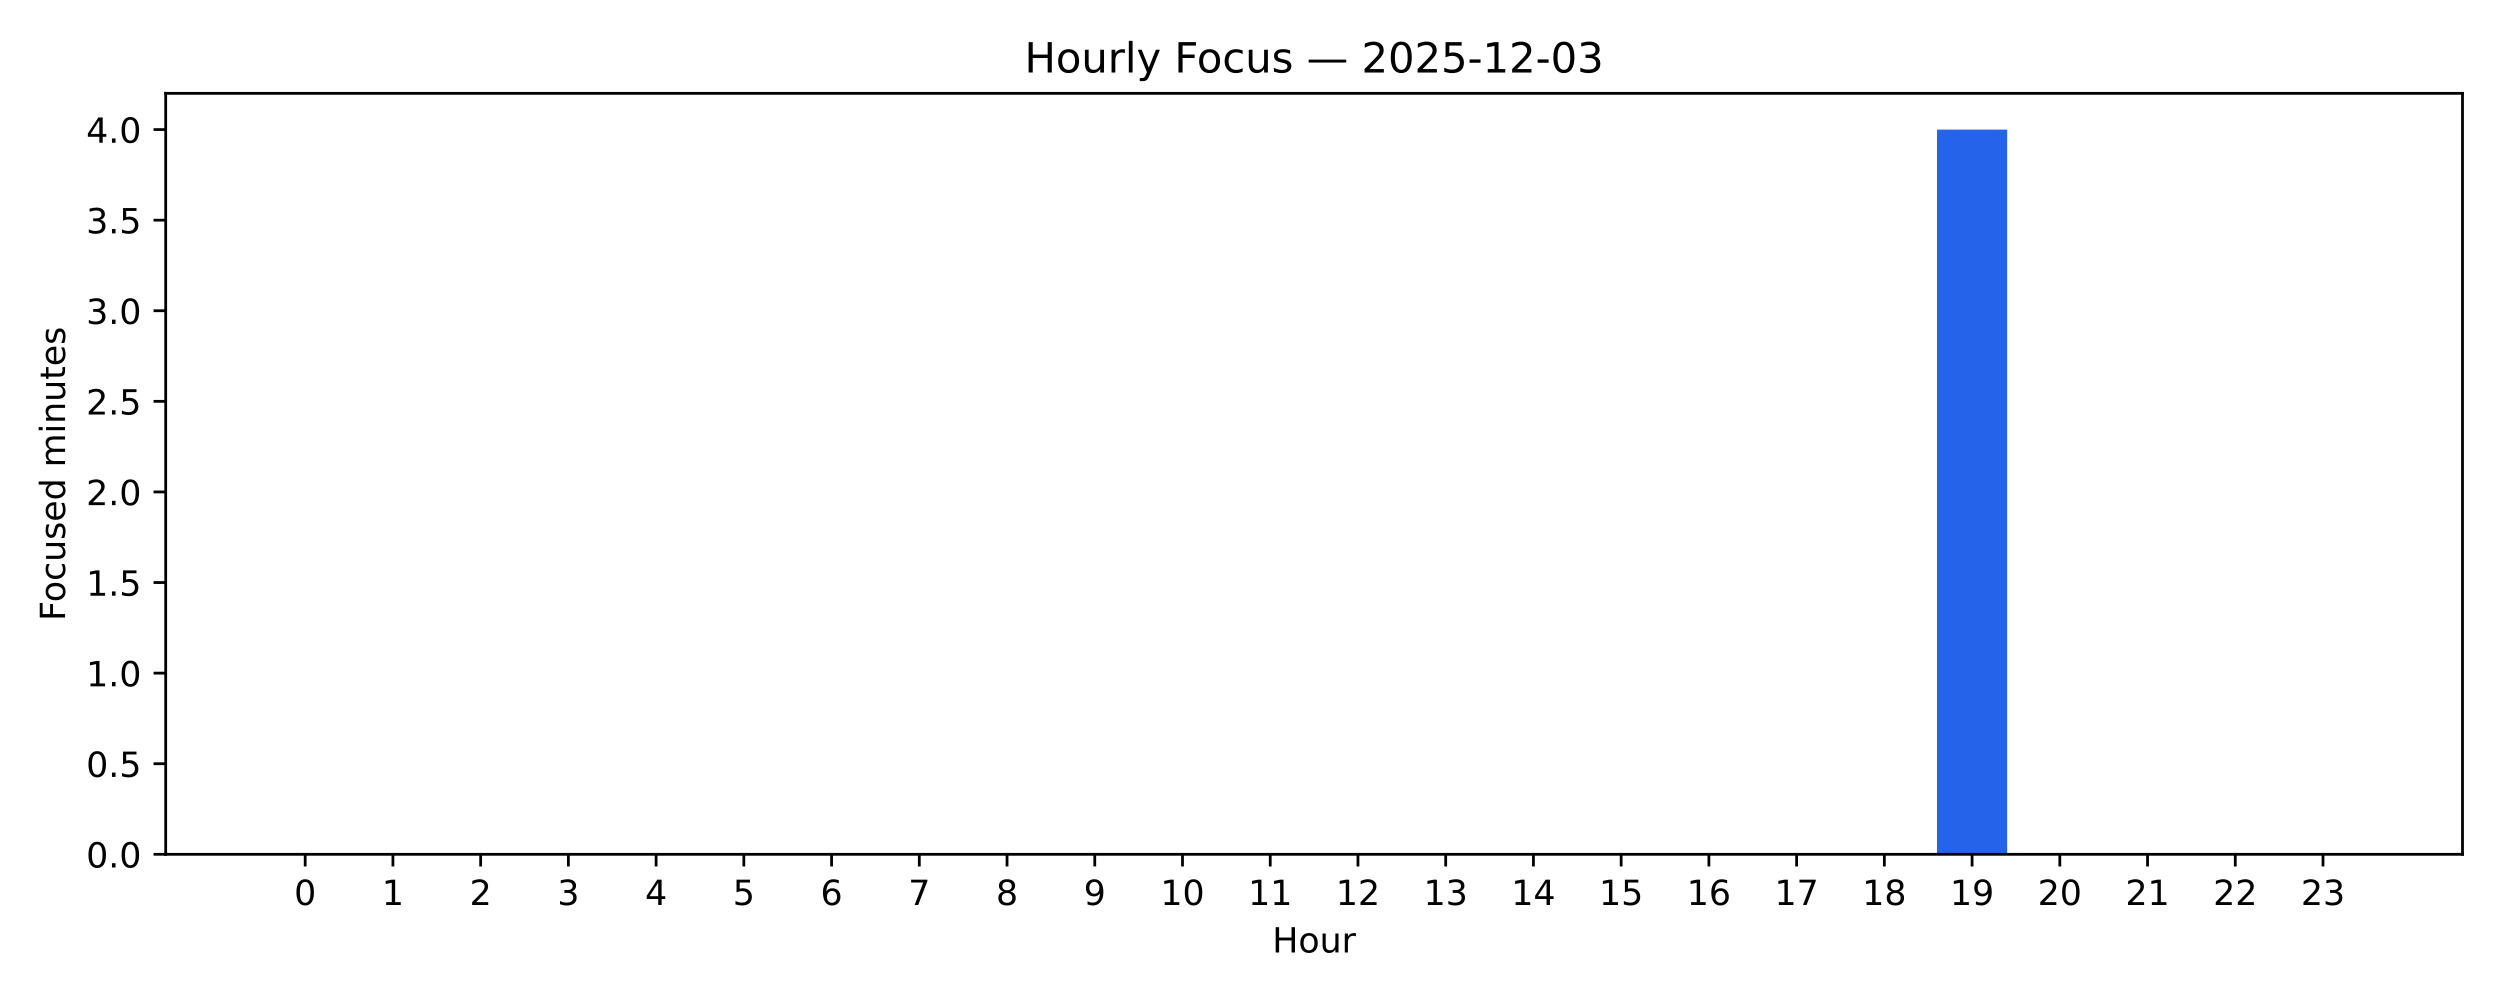
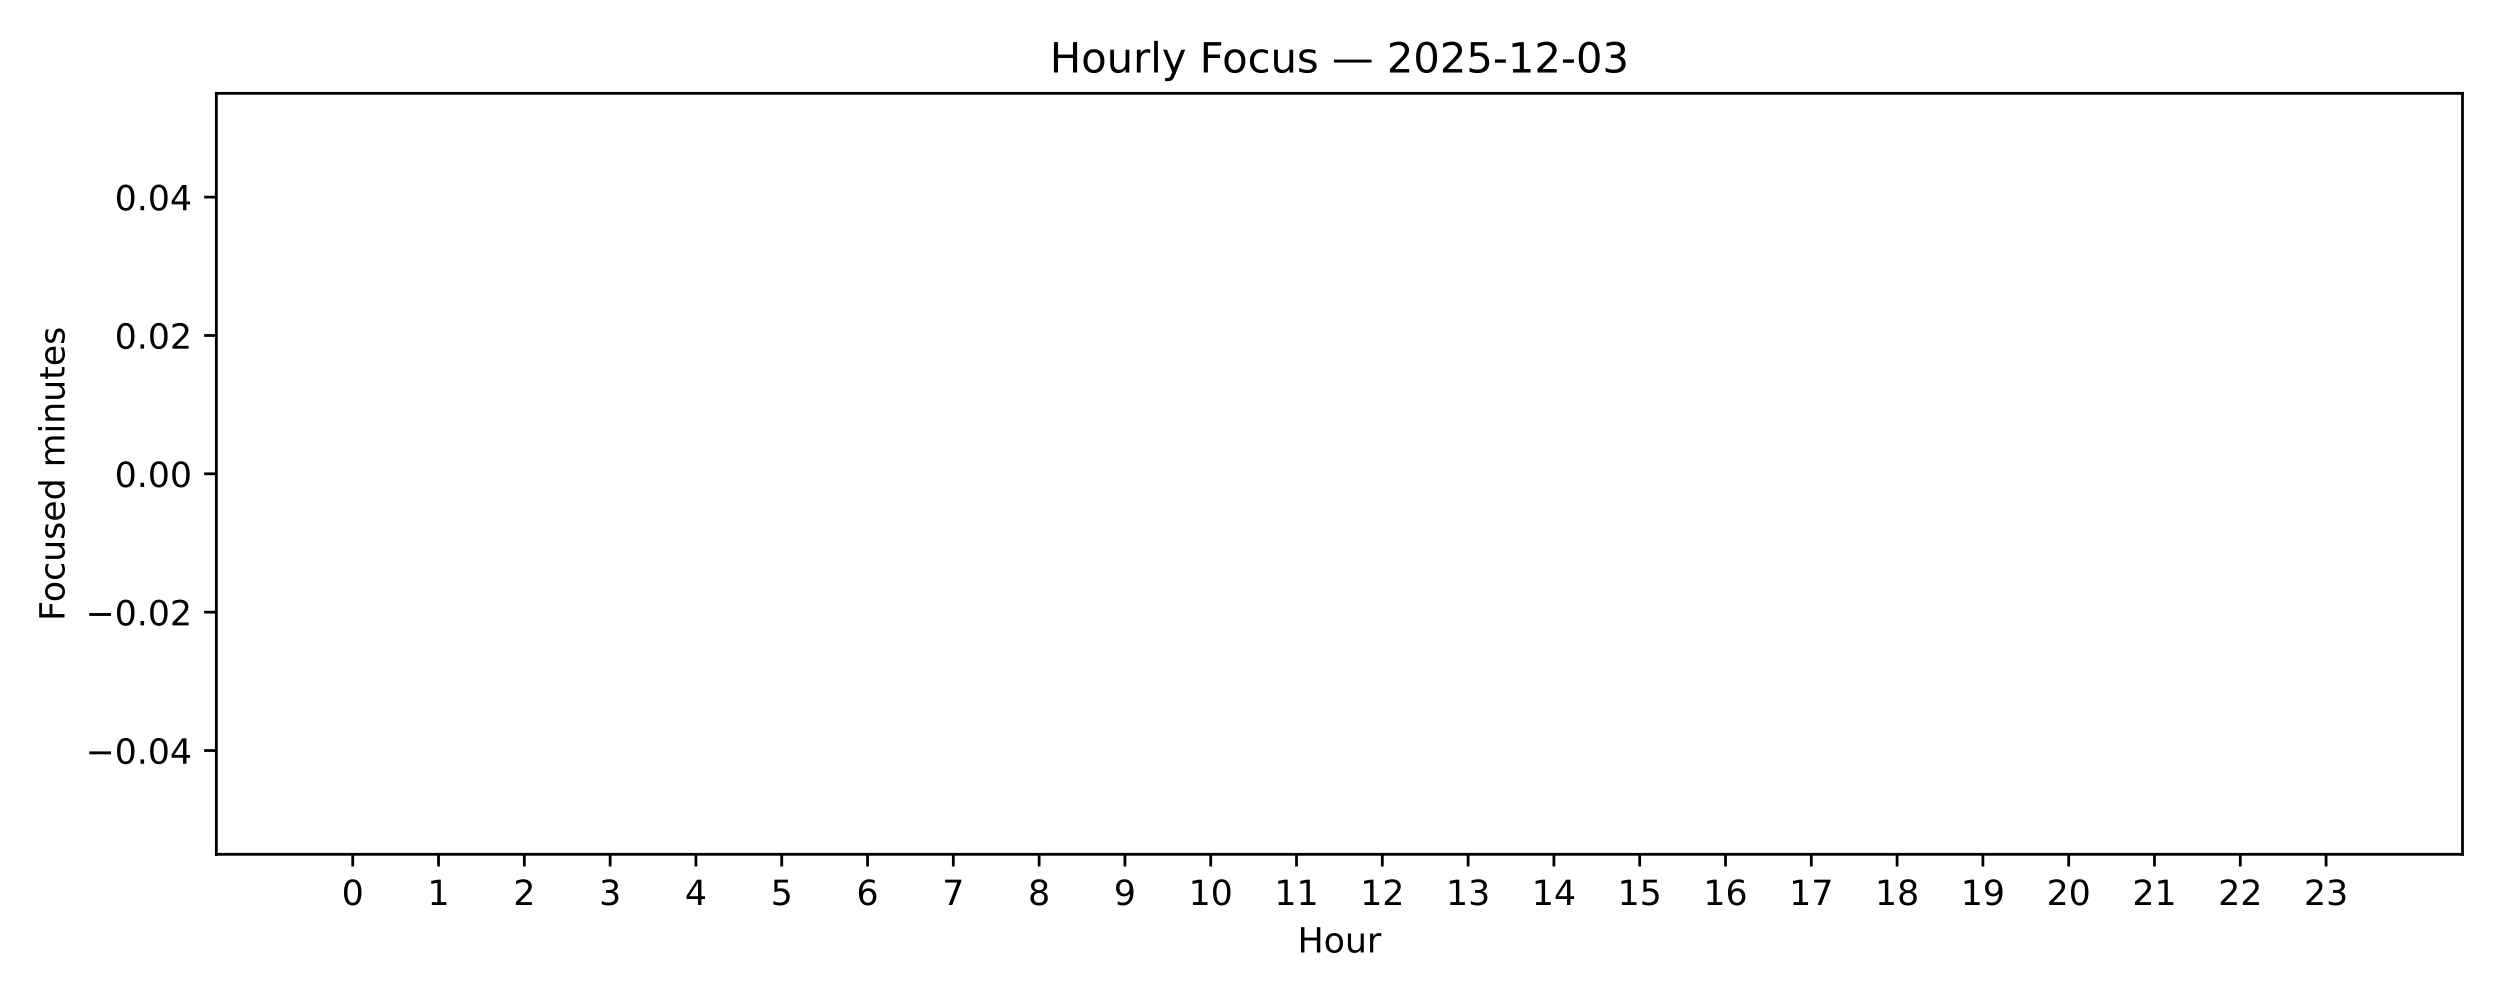
<svg xmlns="http://www.w3.org/2000/svg" xmlns:xlink="http://www.w3.org/1999/xlink" width="720pt" height="288pt" viewBox="0 0 720 288" version="1.1">
  <defs>
    <style type="text/css">*{stroke-linejoin: round; stroke-linecap: butt}</style>
  </defs>
  <g id="figure_1">
    <g id="patch_1">
      <path d="M 0 288  L 720 288  L 720 0  L 0 0  z " style="fill: #ffffff" />
    </g>
    <g id="axes_1">
      <g id="patch_2">
-         <path d="M 47.72 246.04  L 709.2 246.04  L 709.2 26.88  L 47.72 26.88  z " style="fill: #ffffff" />
+         <path d="M 62.3 246.04  L 709.2 246.04  L 709.2 26.88  L 62.3 26.88  z " style="fill: #ffffff" />
      </g>
      <g id="patch_3">
-         <path d="M 77.787 246.04  L 98.001 246.04  L 98.001 246.04  L 77.787 246.04  z " clip-path="url(#pb5e7ec4c6b)" style="fill: #2563eb" />
+         <path d="M 91.705 136.46  L 111.472 136.46  L 111.472 136.46  L 91.705 136.46  z " clip-path="url(#p5df379a156)" style="fill: #2563eb" />
      </g>
      <g id="patch_4">
-         <path d="M 103.054 246.04  L 123.267 246.04  L 123.267 246.04  L 103.054 246.04  z " clip-path="url(#pb5e7ec4c6b)" style="fill: #2563eb" />
+         <path d="M 116.414 136.46  L 136.182 136.46  L 136.182 136.46  L 116.414 136.46  z " clip-path="url(#p5df379a156)" style="fill: #2563eb" />
      </g>
      <g id="patch_5">
-         <path d="M 128.321 246.04  L 148.534 246.04  L 148.534 246.04  L 128.321 246.04  z " clip-path="url(#pb5e7ec4c6b)" style="fill: #2563eb" />
+         <path d="M 141.124 136.46  L 160.892 136.46  L 160.892 136.46  L 141.124 136.46  z " clip-path="url(#p5df379a156)" style="fill: #2563eb" />
      </g>
      <g id="patch_6">
-         <path d="M 153.587 246.04  L 173.8 246.04  L 173.8 246.04  L 153.587 246.04  z " clip-path="url(#pb5e7ec4c6b)" style="fill: #2563eb" />
+         <path d="M 165.834 136.46  L 185.601 136.46  L 185.601 136.46  L 165.834 136.46  z " clip-path="url(#p5df379a156)" style="fill: #2563eb" />
      </g>
      <g id="patch_7">
-         <path d="M 178.854 246.04  L 199.067 246.04  L 199.067 246.04  L 178.854 246.04  z " clip-path="url(#pb5e7ec4c6b)" style="fill: #2563eb" />
+         <path d="M 190.543 136.46  L 210.311 136.46  L 210.311 136.46  L 190.543 136.46  z " clip-path="url(#p5df379a156)" style="fill: #2563eb" />
      </g>
      <g id="patch_8">
-         <path d="M 204.12 246.04  L 224.334 246.04  L 224.334 246.04  L 204.12 246.04  z " clip-path="url(#pb5e7ec4c6b)" style="fill: #2563eb" />
+         <path d="M 215.253 136.46  L 235.021 136.46  L 235.021 136.46  L 215.253 136.46  z " clip-path="url(#p5df379a156)" style="fill: #2563eb" />
      </g>
      <g id="patch_9">
-         <path d="M 229.387 246.04  L 249.6 246.04  L 249.6 246.04  L 229.387 246.04  z " clip-path="url(#pb5e7ec4c6b)" style="fill: #2563eb" />
+         <path d="M 239.963 136.46  L 259.731 136.46  L 259.731 136.46  L 239.963 136.46  z " clip-path="url(#p5df379a156)" style="fill: #2563eb" />
      </g>
      <g id="patch_10">
-         <path d="M 254.654 246.04  L 274.867 246.04  L 274.867 246.04  L 254.654 246.04  z " clip-path="url(#pb5e7ec4c6b)" style="fill: #2563eb" />
+         <path d="M 264.672 136.46  L 284.44 136.46  L 284.44 136.46  L 264.672 136.46  z " clip-path="url(#p5df379a156)" style="fill: #2563eb" />
      </g>
      <g id="patch_11">
-         <path d="M 279.92 246.04  L 300.133 246.04  L 300.133 246.04  L 279.92 246.04  z " clip-path="url(#pb5e7ec4c6b)" style="fill: #2563eb" />
+         <path d="M 289.382 136.46  L 309.15 136.46  L 309.15 136.46  L 289.382 136.46  z " clip-path="url(#p5df379a156)" style="fill: #2563eb" />
      </g>
      <g id="patch_12">
-         <path d="M 305.187 246.04  L 325.4 246.04  L 325.4 246.04  L 305.187 246.04  z " clip-path="url(#pb5e7ec4c6b)" style="fill: #2563eb" />
+         <path d="M 314.092 136.46  L 333.86 136.46  L 333.86 136.46  L 314.092 136.46  z " clip-path="url(#p5df379a156)" style="fill: #2563eb" />
      </g>
      <g id="patch_13">
-         <path d="M 330.453 246.04  L 350.667 246.04  L 350.667 246.04  L 330.453 246.04  z " clip-path="url(#pb5e7ec4c6b)" style="fill: #2563eb" />
+         <path d="M 338.802 136.46  L 358.569 136.46  L 358.569 136.46  L 338.802 136.46  z " clip-path="url(#p5df379a156)" style="fill: #2563eb" />
      </g>
      <g id="patch_14">
-         <path d="M 355.72 246.04  L 375.933 246.04  L 375.933 246.04  L 355.72 246.04  z " clip-path="url(#pb5e7ec4c6b)" style="fill: #2563eb" />
+         <path d="M 363.511 136.46  L 383.279 136.46  L 383.279 136.46  L 363.511 136.46  z " clip-path="url(#p5df379a156)" style="fill: #2563eb" />
      </g>
      <g id="patch_15">
-         <path d="M 380.987 246.04  L 401.2 246.04  L 401.2 246.04  L 380.987 246.04  z " clip-path="url(#pb5e7ec4c6b)" style="fill: #2563eb" />
+         <path d="M 388.221 136.46  L 407.989 136.46  L 407.989 136.46  L 388.221 136.46  z " clip-path="url(#p5df379a156)" style="fill: #2563eb" />
      </g>
      <g id="patch_16">
-         <path d="M 406.253 246.04  L 426.467 246.04  L 426.467 246.04  L 406.253 246.04  z " clip-path="url(#pb5e7ec4c6b)" style="fill: #2563eb" />
+         <path d="M 412.931 136.46  L 432.698 136.46  L 432.698 136.46  L 412.931 136.46  z " clip-path="url(#p5df379a156)" style="fill: #2563eb" />
      </g>
      <g id="patch_17">
-         <path d="M 431.52 246.04  L 451.733 246.04  L 451.733 246.04  L 431.52 246.04  z " clip-path="url(#pb5e7ec4c6b)" style="fill: #2563eb" />
+         <path d="M 437.64 136.46  L 457.408 136.46  L 457.408 136.46  L 437.64 136.46  z " clip-path="url(#p5df379a156)" style="fill: #2563eb" />
      </g>
      <g id="patch_18">
-         <path d="M 456.787 246.04  L 477 246.04  L 477 246.04  L 456.787 246.04  z " clip-path="url(#pb5e7ec4c6b)" style="fill: #2563eb" />
+         <path d="M 462.35 136.46  L 482.118 136.46  L 482.118 136.46  L 462.35 136.46  z " clip-path="url(#p5df379a156)" style="fill: #2563eb" />
      </g>
      <g id="patch_19">
-         <path d="M 482.053 246.04  L 502.266 246.04  L 502.266 246.04  L 482.053 246.04  z " clip-path="url(#pb5e7ec4c6b)" style="fill: #2563eb" />
+         <path d="M 487.06 136.46  L 506.828 136.46  L 506.828 136.46  L 487.06 136.46  z " clip-path="url(#p5df379a156)" style="fill: #2563eb" />
      </g>
      <g id="patch_20">
-         <path d="M 507.32 246.04  L 527.533 246.04  L 527.533 246.04  L 507.32 246.04  z " clip-path="url(#pb5e7ec4c6b)" style="fill: #2563eb" />
+         <path d="M 511.769 136.46  L 531.537 136.46  L 531.537 136.46  L 511.769 136.46  z " clip-path="url(#p5df379a156)" style="fill: #2563eb" />
      </g>
      <g id="patch_21">
-         <path d="M 532.586 246.04  L 552.8 246.04  L 552.8 246.04  L 532.586 246.04  z " clip-path="url(#pb5e7ec4c6b)" style="fill: #2563eb" />
+         <path d="M 536.479 136.46  L 556.247 136.46  L 556.247 136.46  L 536.479 136.46  z " clip-path="url(#p5df379a156)" style="fill: #2563eb" />
      </g>
      <g id="patch_22">
-         <path d="M 557.853 246.04  L 578.066 246.04  L 578.066 37.316  L 557.853 37.316  z " clip-path="url(#pb5e7ec4c6b)" style="fill: #2563eb" />
+         <path d="M 561.189 136.46  L 580.957 136.46  L 580.957 136.46  L 561.189 136.46  z " clip-path="url(#p5df379a156)" style="fill: #2563eb" />
      </g>
      <g id="patch_23">
-         <path d="M 583.12 246.04  L 603.333 246.04  L 603.333 246.04  L 583.12 246.04  z " clip-path="url(#pb5e7ec4c6b)" style="fill: #2563eb" />
+         <path d="M 585.899 136.46  L 605.666 136.46  L 605.666 136.46  L 585.899 136.46  z " clip-path="url(#p5df379a156)" style="fill: #2563eb" />
      </g>
      <g id="patch_24">
-         <path d="M 608.386 246.04  L 628.599 246.04  L 628.599 246.04  L 608.386 246.04  z " clip-path="url(#pb5e7ec4c6b)" style="fill: #2563eb" />
+         <path d="M 610.608 136.46  L 630.376 136.46  L 630.376 136.46  L 610.608 136.46  z " clip-path="url(#p5df379a156)" style="fill: #2563eb" />
      </g>
      <g id="patch_25">
-         <path d="M 633.653 246.04  L 653.866 246.04  L 653.866 246.04  L 633.653 246.04  z " clip-path="url(#pb5e7ec4c6b)" style="fill: #2563eb" />
+         <path d="M 635.318 136.46  L 655.086 136.46  L 655.086 136.46  L 635.318 136.46  z " clip-path="url(#p5df379a156)" style="fill: #2563eb" />
      </g>
      <g id="patch_26">
-         <path d="M 658.919 246.04  L 679.133 246.04  L 679.133 246.04  L 658.919 246.04  z " clip-path="url(#pb5e7ec4c6b)" style="fill: #2563eb" />
+         <path d="M 660.028 136.46  L 679.795 136.46  L 679.795 136.46  L 660.028 136.46  z " clip-path="url(#p5df379a156)" style="fill: #2563eb" />
      </g>
      <g id="matplotlib.axis_1">
        <g id="xtick_1">
          <g id="line2d_1">
            <defs>
-               <path id="mc8260623a6" d="M 0 0  L 0 3.5  " style="stroke: #000000; stroke-width: 0.8" />
+               <path id="m2005ca2f33" d="M 0 0  L 0 3.5  " style="stroke: #000000; stroke-width: 0.8" />
            </defs>
            <g>
-               <use xlink:href="#mc8260623a6" x="87.894" y="246.04" style="stroke: #000000; stroke-width: 0.8" />
+               <use xlink:href="#m2005ca2f33" x="101.588" y="246.04" style="stroke: #000000; stroke-width: 0.8" />
            </g>
          </g>
          <g id="text_1">
-             <g transform="translate(84.71267 260.6384) scale(0.1 -0.1)">
+             <g transform="translate(98.40718 260.6384) scale(0.1 -0.1)">
              <defs>
                <path id="DejaVuSans-30" d="M 2034 4250  Q 1547 4250 1301 3770  Q 1056 3291 1056 2328  Q 1056 1369 1301 889  Q 1547 409 2034 409  Q 2525 409 2770 889  Q 3016 1369 3016 2328  Q 3016 3291 2770 3770  Q 2525 4250 2034 4250  z M 2034 4750  Q 2819 4750 3233 4129  Q 3647 3509 3647 2328  Q 3647 1150 3233 529  Q 2819 -91 2034 -91  Q 1250 -91 836 529  Q 422 1150 422 2328  Q 422 3509 836 4129  Q 1250 4750 2034 4750  z " transform="scale(0.015625)" />
              </defs>
              <use xlink:href="#DejaVuSans-30" />
            </g>
          </g>
        </g>
        <g id="xtick_2">
          <g id="line2d_2">
            <g>
-               <use xlink:href="#mc8260623a6" x="113.161" y="246.04" style="stroke: #000000; stroke-width: 0.8" />
+               <use xlink:href="#m2005ca2f33" x="126.298" y="246.04" style="stroke: #000000; stroke-width: 0.8" />
            </g>
          </g>
          <g id="text_2">
-             <g transform="translate(109.9793 260.6384) scale(0.1 -0.1)">
+             <g transform="translate(123.1169 260.6384) scale(0.1 -0.1)">
              <defs>
                <path id="DejaVuSans-31" d="M 794 531  L 1825 531  L 1825 4091  L 703 3866  L 703 4441  L 1819 4666  L 2450 4666  L 2450 531  L 3481 531  L 3481 0  L 794 0  L 794 531  z " transform="scale(0.015625)" />
              </defs>
              <use xlink:href="#DejaVuSans-31" />
            </g>
          </g>
        </g>
        <g id="xtick_3">
          <g id="line2d_3">
            <g>
-               <use xlink:href="#mc8260623a6" x="138.427" y="246.04" style="stroke: #000000; stroke-width: 0.8" />
+               <use xlink:href="#m2005ca2f33" x="151.008" y="246.04" style="stroke: #000000; stroke-width: 0.8" />
            </g>
          </g>
          <g id="text_3">
-             <g transform="translate(135.2459 260.6384) scale(0.1 -0.1)">
+             <g transform="translate(147.8266 260.6384) scale(0.1 -0.1)">
              <defs>
                <path id="DejaVuSans-32" d="M 1228 531  L 3431 531  L 3431 0  L 469 0  L 469 531  Q 828 903 1448 1529  Q 2069 2156 2228 2338  Q 2531 2678 2651 2914  Q 2772 3150 2772 3378  Q 2772 3750 2511 3984  Q 2250 4219 1831 4219  Q 1534 4219 1204 4116  Q 875 4013 500 3803  L 500 4441  Q 881 4594 1212 4672  Q 1544 4750 1819 4750  Q 2544 4750 2975 4387  Q 3406 4025 3406 3419  Q 3406 3131 3298 2873  Q 3191 2616 2906 2266  Q 2828 2175 2409 1742  Q 1991 1309 1228 531  z " transform="scale(0.015625)" />
              </defs>
              <use xlink:href="#DejaVuSans-32" />
            </g>
          </g>
        </g>
        <g id="xtick_4">
          <g id="line2d_4">
            <g>
-               <use xlink:href="#mc8260623a6" x="163.694" y="246.04" style="stroke: #000000; stroke-width: 0.8" />
+               <use xlink:href="#m2005ca2f33" x="175.718" y="246.04" style="stroke: #000000; stroke-width: 0.8" />
            </g>
          </g>
          <g id="text_4">
-             <g transform="translate(160.5125 260.6384) scale(0.1 -0.1)">
+             <g transform="translate(172.5363 260.6384) scale(0.1 -0.1)">
              <defs>
                <path id="DejaVuSans-33" d="M 2597 2516  Q 3050 2419 3304 2112  Q 3559 1806 3559 1356  Q 3559 666 3084 287  Q 2609 -91 1734 -91  Q 1441 -91 1130 -33  Q 819 25 488 141  L 488 750  Q 750 597 1062 519  Q 1375 441 1716 441  Q 2309 441 2620 675  Q 2931 909 2931 1356  Q 2931 1769 2642 2001  Q 2353 2234 1838 2234  L 1294 2234  L 1294 2753  L 1863 2753  Q 2328 2753 2575 2939  Q 2822 3125 2822 3475  Q 2822 3834 2567 4026  Q 2313 4219 1838 4219  Q 1578 4219 1281 4162  Q 984 4106 628 3988  L 628 4550  Q 988 4650 1302 4700  Q 1616 4750 1894 4750  Q 2613 4750 3031 4423  Q 3450 4097 3450 3541  Q 3450 3153 3228 2886  Q 3006 2619 2597 2516  z " transform="scale(0.015625)" />
              </defs>
              <use xlink:href="#DejaVuSans-33" />
            </g>
          </g>
        </g>
        <g id="xtick_5">
          <g id="line2d_5">
            <g>
-               <use xlink:href="#mc8260623a6" x="188.96" y="246.04" style="stroke: #000000; stroke-width: 0.8" />
+               <use xlink:href="#m2005ca2f33" x="200.427" y="246.04" style="stroke: #000000; stroke-width: 0.8" />
            </g>
          </g>
          <g id="text_5">
-             <g transform="translate(185.7791 260.6384) scale(0.1 -0.1)">
+             <g transform="translate(197.246 260.6384) scale(0.1 -0.1)">
              <defs>
                <path id="DejaVuSans-34" d="M 2419 4116  L 825 1625  L 2419 1625  L 2419 4116  z M 2253 4666  L 3047 4666  L 3047 1625  L 3713 1625  L 3713 1100  L 3047 1100  L 3047 0  L 2419 0  L 2419 1100  L 313 1100  L 313 1709  L 2253 4666  z " transform="scale(0.015625)" />
              </defs>
              <use xlink:href="#DejaVuSans-34" />
            </g>
          </g>
        </g>
        <g id="xtick_6">
          <g id="line2d_6">
            <g>
-               <use xlink:href="#mc8260623a6" x="214.227" y="246.04" style="stroke: #000000; stroke-width: 0.8" />
+               <use xlink:href="#m2005ca2f33" x="225.137" y="246.04" style="stroke: #000000; stroke-width: 0.8" />
            </g>
          </g>
          <g id="text_6">
-             <g transform="translate(211.0457 260.6384) scale(0.1 -0.1)">
+             <g transform="translate(221.9557 260.6384) scale(0.1 -0.1)">
              <defs>
                <path id="DejaVuSans-35" d="M 691 4666  L 3169 4666  L 3169 4134  L 1269 4134  L 1269 2991  Q 1406 3038 1543 3061  Q 1681 3084 1819 3084  Q 2600 3084 3056 2656  Q 3513 2228 3513 1497  Q 3513 744 3044 326  Q 2575 -91 1722 -91  Q 1428 -91 1123 -41  Q 819 9 494 109  L 494 744  Q 775 591 1075 516  Q 1375 441 1709 441  Q 2250 441 2565 725  Q 2881 1009 2881 1497  Q 2881 1984 2565 2268  Q 2250 2553 1709 2553  Q 1456 2553 1204 2497  Q 953 2441 691 2322  L 691 4666  z " transform="scale(0.015625)" />
              </defs>
              <use xlink:href="#DejaVuSans-35" />
            </g>
          </g>
        </g>
        <g id="xtick_7">
          <g id="line2d_7">
            <g>
-               <use xlink:href="#mc8260623a6" x="239.494" y="246.04" style="stroke: #000000; stroke-width: 0.8" />
+               <use xlink:href="#m2005ca2f33" x="249.847" y="246.04" style="stroke: #000000; stroke-width: 0.8" />
            </g>
          </g>
          <g id="text_7">
-             <g transform="translate(236.3124 260.6384) scale(0.1 -0.1)">
+             <g transform="translate(246.6654 260.6384) scale(0.1 -0.1)">
              <defs>
                <path id="DejaVuSans-36" d="M 2113 2584  Q 1688 2584 1439 2293  Q 1191 2003 1191 1497  Q 1191 994 1439 701  Q 1688 409 2113 409  Q 2538 409 2786 701  Q 3034 994 3034 1497  Q 3034 2003 2786 2293  Q 2538 2584 2113 2584  z M 3366 4563  L 3366 3988  Q 3128 4100 2886 4159  Q 2644 4219 2406 4219  Q 1781 4219 1451 3797  Q 1122 3375 1075 2522  Q 1259 2794 1537 2939  Q 1816 3084 2150 3084  Q 2853 3084 3261 2657  Q 3669 2231 3669 1497  Q 3669 778 3244 343  Q 2819 -91 2113 -91  Q 1303 -91 875 529  Q 447 1150 447 2328  Q 447 3434 972 4092  Q 1497 4750 2381 4750  Q 2619 4750 2861 4703  Q 3103 4656 3366 4563  z " transform="scale(0.015625)" />
              </defs>
              <use xlink:href="#DejaVuSans-36" />
            </g>
          </g>
        </g>
        <g id="xtick_8">
          <g id="line2d_8">
            <g>
-               <use xlink:href="#mc8260623a6" x="264.76" y="246.04" style="stroke: #000000; stroke-width: 0.8" />
+               <use xlink:href="#m2005ca2f33" x="274.556" y="246.04" style="stroke: #000000; stroke-width: 0.8" />
            </g>
          </g>
          <g id="text_8">
-             <g transform="translate(261.579 260.6384) scale(0.1 -0.1)">
+             <g transform="translate(271.3751 260.6384) scale(0.1 -0.1)">
              <defs>
                <path id="DejaVuSans-37" d="M 525 4666  L 3525 4666  L 3525 4397  L 1831 0  L 1172 0  L 2766 4134  L 525 4134  L 525 4666  z " transform="scale(0.015625)" />
              </defs>
              <use xlink:href="#DejaVuSans-37" />
            </g>
          </g>
        </g>
        <g id="xtick_9">
          <g id="line2d_9">
            <g>
-               <use xlink:href="#mc8260623a6" x="290.027" y="246.04" style="stroke: #000000; stroke-width: 0.8" />
+               <use xlink:href="#m2005ca2f33" x="299.266" y="246.04" style="stroke: #000000; stroke-width: 0.8" />
            </g>
          </g>
          <g id="text_9">
-             <g transform="translate(286.8456 260.6384) scale(0.1 -0.1)">
+             <g transform="translate(296.0848 260.6384) scale(0.1 -0.1)">
              <defs>
                <path id="DejaVuSans-38" d="M 2034 2216  Q 1584 2216 1326 1975  Q 1069 1734 1069 1313  Q 1069 891 1326 650  Q 1584 409 2034 409  Q 2484 409 2743 651  Q 3003 894 3003 1313  Q 3003 1734 2745 1975  Q 2488 2216 2034 2216  z M 1403 2484  Q 997 2584 770 2862  Q 544 3141 544 3541  Q 544 4100 942 4425  Q 1341 4750 2034 4750  Q 2731 4750 3128 4425  Q 3525 4100 3525 3541  Q 3525 3141 3298 2862  Q 3072 2584 2669 2484  Q 3125 2378 3379 2068  Q 3634 1759 3634 1313  Q 3634 634 3220 271  Q 2806 -91 2034 -91  Q 1263 -91 848 271  Q 434 634 434 1313  Q 434 1759 690 2068  Q 947 2378 1403 2484  z M 1172 3481  Q 1172 3119 1398 2916  Q 1625 2713 2034 2713  Q 2441 2713 2670 2916  Q 2900 3119 2900 3481  Q 2900 3844 2670 4047  Q 2441 4250 2034 4250  Q 1625 4250 1398 4047  Q 1172 3844 1172 3481  z " transform="scale(0.015625)" />
              </defs>
              <use xlink:href="#DejaVuSans-38" />
            </g>
          </g>
        </g>
        <g id="xtick_10">
          <g id="line2d_10">
            <g>
-               <use xlink:href="#mc8260623a6" x="315.293" y="246.04" style="stroke: #000000; stroke-width: 0.8" />
+               <use xlink:href="#m2005ca2f33" x="323.976" y="246.04" style="stroke: #000000; stroke-width: 0.8" />
            </g>
          </g>
          <g id="text_10">
-             <g transform="translate(312.1122 260.6384) scale(0.1 -0.1)">
+             <g transform="translate(320.7945 260.6384) scale(0.1 -0.1)">
              <defs>
                <path id="DejaVuSans-39" d="M 703 97  L 703 672  Q 941 559 1184 500  Q 1428 441 1663 441  Q 2288 441 2617 861  Q 2947 1281 2994 2138  Q 2813 1869 2534 1725  Q 2256 1581 1919 1581  Q 1219 1581 811 2004  Q 403 2428 403 3163  Q 403 3881 828 4315  Q 1253 4750 1959 4750  Q 2769 4750 3195 4129  Q 3622 3509 3622 2328  Q 3622 1225 3098 567  Q 2575 -91 1691 -91  Q 1453 -91 1209 -44  Q 966 3 703 97  z M 1959 2075  Q 2384 2075 2632 2365  Q 2881 2656 2881 3163  Q 2881 3666 2632 3958  Q 2384 4250 1959 4250  Q 1534 4250 1286 3958  Q 1038 3666 1038 3163  Q 1038 2656 1286 2365  Q 1534 2075 1959 2075  z " transform="scale(0.015625)" />
              </defs>
              <use xlink:href="#DejaVuSans-39" />
            </g>
          </g>
        </g>
        <g id="xtick_11">
          <g id="line2d_11">
            <g>
-               <use xlink:href="#mc8260623a6" x="340.56" y="246.04" style="stroke: #000000; stroke-width: 0.8" />
+               <use xlink:href="#m2005ca2f33" x="348.685" y="246.04" style="stroke: #000000; stroke-width: 0.8" />
            </g>
          </g>
          <g id="text_11">
-             <g transform="translate(334.1976 260.6384) scale(0.1 -0.1)">
+             <g transform="translate(342.3229 260.6384) scale(0.1 -0.1)">
              <use xlink:href="#DejaVuSans-31" />
              <use xlink:href="#DejaVuSans-30" transform="translate(63.62305 0)" />
            </g>
          </g>
        </g>
        <g id="xtick_12">
          <g id="line2d_12">
            <g>
-               <use xlink:href="#mc8260623a6" x="365.827" y="246.04" style="stroke: #000000; stroke-width: 0.8" />
+               <use xlink:href="#m2005ca2f33" x="373.395" y="246.04" style="stroke: #000000; stroke-width: 0.8" />
            </g>
          </g>
          <g id="text_12">
-             <g transform="translate(359.4642 260.6384) scale(0.1 -0.1)">
+             <g transform="translate(367.0326 260.6384) scale(0.1 -0.1)">
              <use xlink:href="#DejaVuSans-31" />
              <use xlink:href="#DejaVuSans-31" transform="translate(63.62305 0)" />
            </g>
          </g>
        </g>
        <g id="xtick_13">
          <g id="line2d_13">
            <g>
-               <use xlink:href="#mc8260623a6" x="391.093" y="246.04" style="stroke: #000000; stroke-width: 0.8" />
+               <use xlink:href="#m2005ca2f33" x="398.105" y="246.04" style="stroke: #000000; stroke-width: 0.8" />
            </g>
          </g>
          <g id="text_13">
-             <g transform="translate(384.7308 260.6384) scale(0.1 -0.1)">
+             <g transform="translate(391.7424 260.6384) scale(0.1 -0.1)">
              <use xlink:href="#DejaVuSans-31" />
              <use xlink:href="#DejaVuSans-32" transform="translate(63.62305 0)" />
            </g>
          </g>
        </g>
        <g id="xtick_14">
          <g id="line2d_14">
            <g>
-               <use xlink:href="#mc8260623a6" x="416.36" y="246.04" style="stroke: #000000; stroke-width: 0.8" />
+               <use xlink:href="#m2005ca2f33" x="422.815" y="246.04" style="stroke: #000000; stroke-width: 0.8" />
            </g>
          </g>
          <g id="text_14">
-             <g transform="translate(409.9974 260.6384) scale(0.1 -0.1)">
+             <g transform="translate(416.4521 260.6384) scale(0.1 -0.1)">
              <use xlink:href="#DejaVuSans-31" />
              <use xlink:href="#DejaVuSans-33" transform="translate(63.62305 0)" />
            </g>
          </g>
        </g>
        <g id="xtick_15">
          <g id="line2d_15">
            <g>
-               <use xlink:href="#mc8260623a6" x="441.627" y="246.04" style="stroke: #000000; stroke-width: 0.8" />
+               <use xlink:href="#m2005ca2f33" x="447.524" y="246.04" style="stroke: #000000; stroke-width: 0.8" />
            </g>
          </g>
          <g id="text_15">
-             <g transform="translate(435.264 260.6384) scale(0.1 -0.1)">
+             <g transform="translate(441.1618 260.6384) scale(0.1 -0.1)">
              <use xlink:href="#DejaVuSans-31" />
              <use xlink:href="#DejaVuSans-34" transform="translate(63.62305 0)" />
            </g>
          </g>
        </g>
        <g id="xtick_16">
          <g id="line2d_16">
            <g>
-               <use xlink:href="#mc8260623a6" x="466.893" y="246.04" style="stroke: #000000; stroke-width: 0.8" />
+               <use xlink:href="#m2005ca2f33" x="472.234" y="246.04" style="stroke: #000000; stroke-width: 0.8" />
            </g>
          </g>
          <g id="text_16">
-             <g transform="translate(460.5307 260.6384) scale(0.1 -0.1)">
+             <g transform="translate(465.8715 260.6384) scale(0.1 -0.1)">
              <use xlink:href="#DejaVuSans-31" />
              <use xlink:href="#DejaVuSans-35" transform="translate(63.62305 0)" />
            </g>
          </g>
        </g>
        <g id="xtick_17">
          <g id="line2d_17">
            <g>
-               <use xlink:href="#mc8260623a6" x="492.16" y="246.04" style="stroke: #000000; stroke-width: 0.8" />
+               <use xlink:href="#m2005ca2f33" x="496.944" y="246.04" style="stroke: #000000; stroke-width: 0.8" />
            </g>
          </g>
          <g id="text_17">
-             <g transform="translate(485.7973 260.6384) scale(0.1 -0.1)">
+             <g transform="translate(490.5812 260.6384) scale(0.1 -0.1)">
              <use xlink:href="#DejaVuSans-31" />
              <use xlink:href="#DejaVuSans-36" transform="translate(63.62305 0)" />
            </g>
          </g>
        </g>
        <g id="xtick_18">
          <g id="line2d_18">
            <g>
-               <use xlink:href="#mc8260623a6" x="517.426" y="246.04" style="stroke: #000000; stroke-width: 0.8" />
+               <use xlink:href="#m2005ca2f33" x="521.653" y="246.04" style="stroke: #000000; stroke-width: 0.8" />
            </g>
          </g>
          <g id="text_18">
-             <g transform="translate(511.0639 260.6384) scale(0.1 -0.1)">
+             <g transform="translate(515.2909 260.6384) scale(0.1 -0.1)">
              <use xlink:href="#DejaVuSans-31" />
              <use xlink:href="#DejaVuSans-37" transform="translate(63.62305 0)" />
            </g>
          </g>
        </g>
        <g id="xtick_19">
          <g id="line2d_19">
            <g>
-               <use xlink:href="#mc8260623a6" x="542.693" y="246.04" style="stroke: #000000; stroke-width: 0.8" />
+               <use xlink:href="#m2005ca2f33" x="546.363" y="246.04" style="stroke: #000000; stroke-width: 0.8" />
            </g>
          </g>
          <g id="text_19">
-             <g transform="translate(536.3305 260.6384) scale(0.1 -0.1)">
+             <g transform="translate(540.0006 260.6384) scale(0.1 -0.1)">
              <use xlink:href="#DejaVuSans-31" />
              <use xlink:href="#DejaVuSans-38" transform="translate(63.62305 0)" />
            </g>
          </g>
        </g>
        <g id="xtick_20">
          <g id="line2d_20">
            <g>
-               <use xlink:href="#mc8260623a6" x="567.96" y="246.04" style="stroke: #000000; stroke-width: 0.8" />
+               <use xlink:href="#m2005ca2f33" x="571.073" y="246.04" style="stroke: #000000; stroke-width: 0.8" />
            </g>
          </g>
          <g id="text_20">
-             <g transform="translate(561.5971 260.6384) scale(0.1 -0.1)">
+             <g transform="translate(564.7103 260.6384) scale(0.1 -0.1)">
              <use xlink:href="#DejaVuSans-31" />
              <use xlink:href="#DejaVuSans-39" transform="translate(63.62305 0)" />
            </g>
          </g>
        </g>
        <g id="xtick_21">
          <g id="line2d_21">
            <g>
-               <use xlink:href="#mc8260623a6" x="593.226" y="246.04" style="stroke: #000000; stroke-width: 0.8" />
+               <use xlink:href="#m2005ca2f33" x="595.782" y="246.04" style="stroke: #000000; stroke-width: 0.8" />
            </g>
          </g>
          <g id="text_21">
-             <g transform="translate(586.8637 260.6384) scale(0.1 -0.1)">
+             <g transform="translate(589.42 260.6384) scale(0.1 -0.1)">
              <use xlink:href="#DejaVuSans-32" />
              <use xlink:href="#DejaVuSans-30" transform="translate(63.62305 0)" />
            </g>
          </g>
        </g>
        <g id="xtick_22">
          <g id="line2d_22">
            <g>
-               <use xlink:href="#mc8260623a6" x="618.493" y="246.04" style="stroke: #000000; stroke-width: 0.8" />
+               <use xlink:href="#m2005ca2f33" x="620.492" y="246.04" style="stroke: #000000; stroke-width: 0.8" />
            </g>
          </g>
          <g id="text_22">
-             <g transform="translate(612.1304 260.6384) scale(0.1 -0.1)">
+             <g transform="translate(614.1297 260.6384) scale(0.1 -0.1)">
              <use xlink:href="#DejaVuSans-32" />
              <use xlink:href="#DejaVuSans-31" transform="translate(63.62305 0)" />
            </g>
          </g>
        </g>
        <g id="xtick_23">
          <g id="line2d_23">
            <g>
-               <use xlink:href="#mc8260623a6" x="643.759" y="246.04" style="stroke: #000000; stroke-width: 0.8" />
+               <use xlink:href="#m2005ca2f33" x="645.202" y="246.04" style="stroke: #000000; stroke-width: 0.8" />
            </g>
          </g>
          <g id="text_23">
-             <g transform="translate(637.397 260.6384) scale(0.1 -0.1)">
+             <g transform="translate(638.8394 260.6384) scale(0.1 -0.1)">
              <use xlink:href="#DejaVuSans-32" />
              <use xlink:href="#DejaVuSans-32" transform="translate(63.62305 0)" />
            </g>
          </g>
        </g>
        <g id="xtick_24">
          <g id="line2d_24">
            <g>
-               <use xlink:href="#mc8260623a6" x="669.026" y="246.04" style="stroke: #000000; stroke-width: 0.8" />
+               <use xlink:href="#m2005ca2f33" x="669.912" y="246.04" style="stroke: #000000; stroke-width: 0.8" />
            </g>
          </g>
          <g id="text_24">
-             <g transform="translate(662.6636 260.6384) scale(0.1 -0.1)">
+             <g transform="translate(663.5491 260.6384) scale(0.1 -0.1)">
              <use xlink:href="#DejaVuSans-32" />
              <use xlink:href="#DejaVuSans-33" transform="translate(63.62305 0)" />
            </g>
          </g>
        </g>
        <g id="text_25">
-           <g transform="translate(366.4162 274.3166) scale(0.1 -0.1)">
+           <g transform="translate(373.7063 274.3166) scale(0.1 -0.1)">
            <defs>
              <path id="DejaVuSans-48" d="M 628 4666  L 1259 4666  L 1259 2753  L 3553 2753  L 3553 4666  L 4184 4666  L 4184 0  L 3553 0  L 3553 2222  L 1259 2222  L 1259 0  L 628 0  L 628 4666  z " transform="scale(0.015625)" />
              <path id="DejaVuSans-6f" d="M 1959 3097  Q 1497 3097 1228 2736  Q 959 2375 959 1747  Q 959 1119 1226 758  Q 1494 397 1959 397  Q 2419 397 2687 759  Q 2956 1122 2956 1747  Q 2956 2369 2687 2733  Q 2419 3097 1959 3097  z M 1959 3584  Q 2709 3584 3137 3096  Q 3566 2609 3566 1747  Q 3566 888 3137 398  Q 2709 -91 1959 -91  Q 1206 -91 779 398  Q 353 888 353 1747  Q 353 2609 779 3096  Q 1206 3584 1959 3584  z " transform="scale(0.015625)" />
              <path id="DejaVuSans-75" d="M 544 1381  L 544 3500  L 1119 3500  L 1119 1403  Q 1119 906 1312 657  Q 1506 409 1894 409  Q 2359 409 2629 706  Q 2900 1003 2900 1516  L 2900 3500  L 3475 3500  L 3475 0  L 2900 0  L 2900 538  Q 2691 219 2414 64  Q 2138 -91 1772 -91  Q 1169 -91 856 284  Q 544 659 544 1381  z M 1991 3584  L 1991 3584  z " transform="scale(0.015625)" />
              <path id="DejaVuSans-72" d="M 2631 2963  Q 2534 3019 2420 3045  Q 2306 3072 2169 3072  Q 1681 3072 1420 2755  Q 1159 2438 1159 1844  L 1159 0  L 581 0  L 581 3500  L 1159 3500  L 1159 2956  Q 1341 3275 1631 3429  Q 1922 3584 2338 3584  Q 2397 3584 2469 3576  Q 2541 3569 2628 3553  L 2631 2963  z " transform="scale(0.015625)" />
            </defs>
            <use xlink:href="#DejaVuSans-48" />
            <use xlink:href="#DejaVuSans-6f" transform="translate(75.19531 0)" />
            <use xlink:href="#DejaVuSans-75" transform="translate(136.377 0)" />
            <use xlink:href="#DejaVuSans-72" transform="translate(199.7559 0)" />
          </g>
        </g>
      </g>
      <g id="matplotlib.axis_2">
        <g id="ytick_1">
          <g id="line2d_25">
            <defs>
-               <path id="m53cb12361f" d="M 0 0  L -3.5 0  " style="stroke: #000000; stroke-width: 0.8" />
+               <path id="m7704c4d7f0" d="M 0 0  L -3.5 0  " style="stroke: #000000; stroke-width: 0.8" />
            </defs>
            <g>
-               <use xlink:href="#m53cb12361f" x="47.72" y="246.04" style="stroke: #000000; stroke-width: 0.8" />
+               <use xlink:href="#m7704c4d7f0" x="62.3" y="216.155" style="stroke: #000000; stroke-width: 0.8" />
            </g>
          </g>
          <g id="text_26">
-             <g transform="translate(24.81687 249.8392) scale(0.1 -0.1)">
-               <defs>
+             <g transform="translate(24.65469 219.9538) scale(0.1 -0.1)">
+               <defs>
+                 <path id="DejaVuSans-2212" d="M 678 2272  L 4684 2272  L 4684 1741  L 678 1741  L 678 2272  z " transform="scale(0.015625)" />
                <path id="DejaVuSans-2e" d="M 684 794  L 1344 794  L 1344 0  L 684 0  L 684 794  z " transform="scale(0.015625)" />
              </defs>
+               <use xlink:href="#DejaVuSans-2212" />
+               <use xlink:href="#DejaVuSans-30" transform="translate(83.78906 0)" />
+               <use xlink:href="#DejaVuSans-2e" transform="translate(147.4121 0)" />
+               <use xlink:href="#DejaVuSans-30" transform="translate(179.1992 0)" />
+               <use xlink:href="#DejaVuSans-34" transform="translate(242.8223 0)" />
+             </g>
+           </g>
+         </g>
+         <g id="ytick_2">
+           <g id="line2d_26">
+             <g>
+               <use xlink:href="#m7704c4d7f0" x="62.3" y="176.307" style="stroke: #000000; stroke-width: 0.8" />
+             </g>
+           </g>
+           <g id="text_27">
+             <g transform="translate(24.65469 180.1065) scale(0.1 -0.1)">
+               <use xlink:href="#DejaVuSans-2212" />
+               <use xlink:href="#DejaVuSans-30" transform="translate(83.78906 0)" />
+               <use xlink:href="#DejaVuSans-2e" transform="translate(147.4121 0)" />
+               <use xlink:href="#DejaVuSans-30" transform="translate(179.1992 0)" />
+               <use xlink:href="#DejaVuSans-32" transform="translate(242.8223 0)" />
+             </g>
+           </g>
+         </g>
+         <g id="ytick_3">
+           <g id="line2d_27">
+             <g>
+               <use xlink:href="#m7704c4d7f0" x="62.3" y="136.46" style="stroke: #000000; stroke-width: 0.8" />
+             </g>
+           </g>
+           <g id="text_28">
+             <g transform="translate(33.03437 140.2592) scale(0.1 -0.1)">
              <use xlink:href="#DejaVuSans-30" />
              <use xlink:href="#DejaVuSans-2e" transform="translate(63.62305 0)" />
              <use xlink:href="#DejaVuSans-30" transform="translate(95.41016 0)" />
-             </g>
-           </g>
-         </g>
-         <g id="ytick_2">
-           <g id="line2d_26">
-             <g>
-               <use xlink:href="#m53cb12361f" x="47.72" y="219.95" style="stroke: #000000; stroke-width: 0.8" />
-             </g>
-           </g>
-           <g id="text_27">
-             <g transform="translate(24.81687 223.7487) scale(0.1 -0.1)">
+               <use xlink:href="#DejaVuSans-30" transform="translate(159.0332 0)" />
+             </g>
+           </g>
+         </g>
+         <g id="ytick_4">
+           <g id="line2d_28">
+             <g>
+               <use xlink:href="#m7704c4d7f0" x="62.3" y="96.613" style="stroke: #000000; stroke-width: 0.8" />
+             </g>
+           </g>
+           <g id="text_29">
+             <g transform="translate(33.03437 100.4119) scale(0.1 -0.1)">
              <use xlink:href="#DejaVuSans-30" />
              <use xlink:href="#DejaVuSans-2e" transform="translate(63.62305 0)" />
-               <use xlink:href="#DejaVuSans-35" transform="translate(95.41016 0)" />
-             </g>
-           </g>
-         </g>
-         <g id="ytick_3">
-           <g id="line2d_27">
-             <g>
-               <use xlink:href="#m53cb12361f" x="47.72" y="193.859" style="stroke: #000000; stroke-width: 0.8" />
-             </g>
-           </g>
-           <g id="text_28">
-             <g transform="translate(24.81687 197.6583) scale(0.1 -0.1)">
-               <use xlink:href="#DejaVuSans-31" />
+               <use xlink:href="#DejaVuSans-30" transform="translate(95.41016 0)" />
+               <use xlink:href="#DejaVuSans-32" transform="translate(159.0332 0)" />
+             </g>
+           </g>
+         </g>
+         <g id="ytick_5">
+           <g id="line2d_29">
+             <g>
+               <use xlink:href="#m7704c4d7f0" x="62.3" y="56.765" style="stroke: #000000; stroke-width: 0.8" />
+             </g>
+           </g>
+           <g id="text_30">
+             <g transform="translate(33.03437 60.56467) scale(0.1 -0.1)">
+               <use xlink:href="#DejaVuSans-30" />
              <use xlink:href="#DejaVuSans-2e" transform="translate(63.62305 0)" />
              <use xlink:href="#DejaVuSans-30" transform="translate(95.41016 0)" />
-             </g>
-           </g>
-         </g>
-         <g id="ytick_4">
-           <g id="line2d_28">
-             <g>
-               <use xlink:href="#m53cb12361f" x="47.72" y="167.769" style="stroke: #000000; stroke-width: 0.8" />
-             </g>
-           </g>
-           <g id="text_29">
-             <g transform="translate(24.81687 171.5678) scale(0.1 -0.1)">
-               <use xlink:href="#DejaVuSans-31" />
-               <use xlink:href="#DejaVuSans-2e" transform="translate(63.62305 0)" />
-               <use xlink:href="#DejaVuSans-35" transform="translate(95.41016 0)" />
-             </g>
-           </g>
-         </g>
-         <g id="ytick_5">
-           <g id="line2d_29">
-             <g>
-               <use xlink:href="#m53cb12361f" x="47.72" y="141.678" style="stroke: #000000; stroke-width: 0.8" />
-             </g>
-           </g>
-           <g id="text_30">
-             <g transform="translate(24.81687 145.4773) scale(0.1 -0.1)">
-               <use xlink:href="#DejaVuSans-32" />
-               <use xlink:href="#DejaVuSans-2e" transform="translate(63.62305 0)" />
-               <use xlink:href="#DejaVuSans-30" transform="translate(95.41016 0)" />
-             </g>
-           </g>
-         </g>
-         <g id="ytick_6">
-           <g id="line2d_30">
-             <g>
-               <use xlink:href="#m53cb12361f" x="47.72" y="115.588" style="stroke: #000000; stroke-width: 0.8" />
-             </g>
-           </g>
-           <g id="text_31">
-             <g transform="translate(24.81687 119.3868) scale(0.1 -0.1)">
-               <use xlink:href="#DejaVuSans-32" />
-               <use xlink:href="#DejaVuSans-2e" transform="translate(63.62305 0)" />
-               <use xlink:href="#DejaVuSans-35" transform="translate(95.41016 0)" />
-             </g>
-           </g>
-         </g>
-         <g id="ytick_7">
-           <g id="line2d_31">
-             <g>
-               <use xlink:href="#m53cb12361f" x="47.72" y="89.497" style="stroke: #000000; stroke-width: 0.8" />
-             </g>
-           </g>
-           <g id="text_32">
-             <g transform="translate(24.81687 93.29636) scale(0.1 -0.1)">
-               <use xlink:href="#DejaVuSans-33" />
-               <use xlink:href="#DejaVuSans-2e" transform="translate(63.62305 0)" />
-               <use xlink:href="#DejaVuSans-30" transform="translate(95.41016 0)" />
-             </g>
-           </g>
-         </g>
-         <g id="ytick_8">
-           <g id="line2d_32">
-             <g>
-               <use xlink:href="#m53cb12361f" x="47.72" y="63.407" style="stroke: #000000; stroke-width: 0.8" />
-             </g>
-           </g>
-           <g id="text_33">
-             <g transform="translate(24.81687 67.20588) scale(0.1 -0.1)">
-               <use xlink:href="#DejaVuSans-33" />
-               <use xlink:href="#DejaVuSans-2e" transform="translate(63.62305 0)" />
-               <use xlink:href="#DejaVuSans-35" transform="translate(95.41016 0)" />
-             </g>
-           </g>
-         </g>
-         <g id="ytick_9">
-           <g id="line2d_33">
-             <g>
-               <use xlink:href="#m53cb12361f" x="47.72" y="37.316" style="stroke: #000000; stroke-width: 0.8" />
-             </g>
-           </g>
-           <g id="text_34">
-             <g transform="translate(24.81687 41.11541) scale(0.1 -0.1)">
-               <use xlink:href="#DejaVuSans-34" />
-               <use xlink:href="#DejaVuSans-2e" transform="translate(63.62305 0)" />
-               <use xlink:href="#DejaVuSans-30" transform="translate(95.41016 0)" />
-             </g>
-           </g>
-         </g>
-         <g id="text_35">
-           <g transform="translate(18.73719 178.8147) rotate(-90) scale(0.1 -0.1)">
+               <use xlink:href="#DejaVuSans-34" transform="translate(159.0332 0)" />
+             </g>
+           </g>
+         </g>
+         <g id="text_31">
+           <g transform="translate(18.575 178.8147) rotate(-90) scale(0.1 -0.1)">
            <defs>
              <path id="DejaVuSans-46" d="M 628 4666  L 3309 4666  L 3309 4134  L 1259 4134  L 1259 2759  L 3109 2759  L 3109 2228  L 1259 2228  L 1259 0  L 628 0  L 628 4666  z " transform="scale(0.015625)" />
              <path id="DejaVuSans-63" d="M 3122 3366  L 3122 2828  Q 2878 2963 2633 3030  Q 2388 3097 2138 3097  Q 1578 3097 1268 2742  Q 959 2388 959 1747  Q 959 1106 1268 751  Q 1578 397 2138 397  Q 2388 397 2633 464  Q 2878 531 3122 666  L 3122 134  Q 2881 22 2623 -34  Q 2366 -91 2075 -91  Q 1284 -91 818 406  Q 353 903 353 1747  Q 353 2603 823 3093  Q 1294 3584 2113 3584  Q 2378 3584 2631 3529  Q 2884 3475 3122 3366  z " transform="scale(0.015625)" />
              <path id="DejaVuSans-73" d="M 2834 3397  L 2834 2853  Q 2591 2978 2328 3040  Q 2066 3103 1784 3103  Q 1356 3103 1142 2972  Q 928 2841 928 2578  Q 928 2378 1081 2264  Q 1234 2150 1697 2047  L 1894 2003  Q 2506 1872 2764 1633  Q 3022 1394 3022 966  Q 3022 478 2636 193  Q 2250 -91 1575 -91  Q 1294 -91 989 -36  Q 684 19 347 128  L 347 722  Q 666 556 975 473  Q 1284 391 1588 391  Q 1994 391 2212 530  Q 2431 669 2431 922  Q 2431 1156 2273 1281  Q 2116 1406 1581 1522  L 1381 1569  Q 847 1681 609 1914  Q 372 2147 372 2553  Q 372 3047 722 3315  Q 1072 3584 1716 3584  Q 2034 3584 2315 3537  Q 2597 3491 2834 3397  z " transform="scale(0.015625)" />
              <path id="DejaVuSans-65" d="M 3597 1894  L 3597 1613  L 953 1613  Q 991 1019 1311 708  Q 1631 397 2203 397  Q 2534 397 2845 478  Q 3156 559 3463 722  L 3463 178  Q 3153 47 2828 -22  Q 2503 -91 2169 -91  Q 1331 -91 842 396  Q 353 884 353 1716  Q 353 2575 817 3079  Q 1281 3584 2069 3584  Q 2775 3584 3186 3129  Q 3597 2675 3597 1894  z M 3022 2063  Q 3016 2534 2758 2815  Q 2500 3097 2075 3097  Q 1594 3097 1305 2825  Q 1016 2553 972 2059  L 3022 2063  z " transform="scale(0.015625)" />
              <path id="DejaVuSans-64" d="M 2906 2969  L 2906 4863  L 3481 4863  L 3481 0  L 2906 0  L 2906 525  Q 2725 213 2448 61  Q 2172 -91 1784 -91  Q 1150 -91 751 415  Q 353 922 353 1747  Q 353 2572 751 3078  Q 1150 3584 1784 3584  Q 2172 3584 2448 3432  Q 2725 3281 2906 2969  z M 947 1747  Q 947 1113 1208 752  Q 1469 391 1925 391  Q 2381 391 2643 752  Q 2906 1113 2906 1747  Q 2906 2381 2643 2742  Q 2381 3103 1925 3103  Q 1469 3103 1208 2742  Q 947 2381 947 1747  z " transform="scale(0.015625)" />
              <path id="DejaVuSans-20" transform="scale(0.015625)" />
              <path id="DejaVuSans-6d" d="M 3328 2828  Q 3544 3216 3844 3400  Q 4144 3584 4550 3584  Q 5097 3584 5394 3201  Q 5691 2819 5691 2113  L 5691 0  L 5113 0  L 5113 2094  Q 5113 2597 4934 2840  Q 4756 3084 4391 3084  Q 3944 3084 3684 2787  Q 3425 2491 3425 1978  L 3425 0  L 2847 0  L 2847 2094  Q 2847 2600 2669 2842  Q 2491 3084 2119 3084  Q 1678 3084 1418 2786  Q 1159 2488 1159 1978  L 1159 0  L 581 0  L 581 3500  L 1159 3500  L 1159 2956  Q 1356 3278 1631 3431  Q 1906 3584 2284 3584  Q 2666 3584 2933 3390  Q 3200 3197 3328 2828  z " transform="scale(0.015625)" />
              <path id="DejaVuSans-69" d="M 603 3500  L 1178 3500  L 1178 0  L 603 0  L 603 3500  z M 603 4863  L 1178 4863  L 1178 4134  L 603 4134  L 603 4863  z " transform="scale(0.015625)" />
              <path id="DejaVuSans-6e" d="M 3513 2113  L 3513 0  L 2938 0  L 2938 2094  Q 2938 2591 2744 2837  Q 2550 3084 2163 3084  Q 1697 3084 1428 2787  Q 1159 2491 1159 1978  L 1159 0  L 581 0  L 581 3500  L 1159 3500  L 1159 2956  Q 1366 3272 1645 3428  Q 1925 3584 2291 3584  Q 2894 3584 3203 3211  Q 3513 2838 3513 2113  z " transform="scale(0.015625)" />
              <path id="DejaVuSans-74" d="M 1172 4494  L 1172 3500  L 2356 3500  L 2356 3053  L 1172 3053  L 1172 1153  Q 1172 725 1289 603  Q 1406 481 1766 481  L 2356 481  L 2356 0  L 1766 0  Q 1100 0 847 248  Q 594 497 594 1153  L 594 3053  L 172 3053  L 172 3500  L 594 3500  L 594 4494  L 1172 4494  z " transform="scale(0.015625)" />
            </defs>
            <use xlink:href="#DejaVuSans-46" />
            <use xlink:href="#DejaVuSans-6f" transform="translate(53.89453 0)" />
            <use xlink:href="#DejaVuSans-63" transform="translate(115.0762 0)" />
            <use xlink:href="#DejaVuSans-75" transform="translate(170.0566 0)" />
            <use xlink:href="#DejaVuSans-73" transform="translate(233.4355 0)" />
            <use xlink:href="#DejaVuSans-65" transform="translate(285.5352 0)" />
            <use xlink:href="#DejaVuSans-64" transform="translate(347.0586 0)" />
            <use xlink:href="#DejaVuSans-20" transform="translate(410.5352 0)" />
            <use xlink:href="#DejaVuSans-6d" transform="translate(442.3223 0)" />
            <use xlink:href="#DejaVuSans-69" transform="translate(539.7344 0)" />
            <use xlink:href="#DejaVuSans-6e" transform="translate(567.5176 0)" />
            <use xlink:href="#DejaVuSans-75" transform="translate(630.8965 0)" />
            <use xlink:href="#DejaVuSans-74" transform="translate(694.2754 0)" />
            <use xlink:href="#DejaVuSans-65" transform="translate(733.4844 0)" />
            <use xlink:href="#DejaVuSans-73" transform="translate(795.0078 0)" />
          </g>
        </g>
      </g>
      <g id="patch_27">
-         <path d="M 47.72 246.04  L 47.72 26.88  " style="fill: none; stroke: #000000; stroke-width: 0.8; stroke-linejoin: miter; stroke-linecap: square" />
+         <path d="M 62.3 246.04  L 62.3 26.88  " style="fill: none; stroke: #000000; stroke-width: 0.8; stroke-linejoin: miter; stroke-linecap: square" />
      </g>
      <g id="patch_28">
        <path d="M 709.2 246.04  L 709.2 26.88  " style="fill: none; stroke: #000000; stroke-width: 0.8; stroke-linejoin: miter; stroke-linecap: square" />
      </g>
      <g id="patch_29">
-         <path d="M 47.72 246.04  L 709.2 246.04  " style="fill: none; stroke: #000000; stroke-width: 0.8; stroke-linejoin: miter; stroke-linecap: square" />
+         <path d="M 62.3 246.04  L 709.2 246.04  " style="fill: none; stroke: #000000; stroke-width: 0.8; stroke-linejoin: miter; stroke-linecap: square" />
      </g>
      <g id="patch_30">
-         <path d="M 47.72 26.88  L 709.2 26.88  " style="fill: none; stroke: #000000; stroke-width: 0.8; stroke-linejoin: miter; stroke-linecap: square" />
-       </g>
-       <g id="text_36">
-         <g transform="translate(295.0675 20.88) scale(0.12 -0.12)">
+         <path d="M 62.3 26.88  L 709.2 26.88  " style="fill: none; stroke: #000000; stroke-width: 0.8; stroke-linejoin: miter; stroke-linecap: square" />
+       </g>
+       <g id="text_32">
+         <g transform="translate(302.3575 20.88) scale(0.12 -0.12)">
          <defs>
            <path id="DejaVuSans-6c" d="M 603 4863  L 1178 4863  L 1178 0  L 603 0  L 603 4863  z " transform="scale(0.015625)" />
            <path id="DejaVuSans-79" d="M 2059 -325  Q 1816 -950 1584 -1140  Q 1353 -1331 966 -1331  L 506 -1331  L 506 -850  L 844 -850  Q 1081 -850 1212 -737  Q 1344 -625 1503 -206  L 1606 56  L 191 3500  L 800 3500  L 1894 763  L 2988 3500  L 3597 3500  L 2059 -325  z " transform="scale(0.015625)" />
            <path id="DejaVuSans-2014" d="M 313 1978  L 6088 1978  L 6088 1528  L 313 1528  L 313 1978  z " transform="scale(0.015625)" />
            <path id="DejaVuSans-2d" d="M 313 2009  L 1997 2009  L 1997 1497  L 313 1497  L 313 2009  z " transform="scale(0.015625)" />
          </defs>
          <use xlink:href="#DejaVuSans-48" />
          <use xlink:href="#DejaVuSans-6f" transform="translate(75.19531 0)" />
          <use xlink:href="#DejaVuSans-75" transform="translate(136.377 0)" />
          <use xlink:href="#DejaVuSans-72" transform="translate(199.7559 0)" />
          <use xlink:href="#DejaVuSans-6c" transform="translate(240.8691 0)" />
          <use xlink:href="#DejaVuSans-79" transform="translate(268.6523 0)" />
          <use xlink:href="#DejaVuSans-20" transform="translate(327.832 0)" />
          <use xlink:href="#DejaVuSans-46" transform="translate(359.6191 0)" />
          <use xlink:href="#DejaVuSans-6f" transform="translate(413.5137 0)" />
          <use xlink:href="#DejaVuSans-63" transform="translate(474.6953 0)" />
          <use xlink:href="#DejaVuSans-75" transform="translate(529.6758 0)" />
          <use xlink:href="#DejaVuSans-73" transform="translate(593.0547 0)" />
          <use xlink:href="#DejaVuSans-20" transform="translate(645.1543 0)" />
          <use xlink:href="#DejaVuSans-2014" transform="translate(676.9414 0)" />
          <use xlink:href="#DejaVuSans-20" transform="translate(776.9414 0)" />
          <use xlink:href="#DejaVuSans-32" transform="translate(808.7285 0)" />
          <use xlink:href="#DejaVuSans-30" transform="translate(872.3516 0)" />
          <use xlink:href="#DejaVuSans-32" transform="translate(935.9746 0)" />
          <use xlink:href="#DejaVuSans-35" transform="translate(999.5977 0)" />
          <use xlink:href="#DejaVuSans-2d" transform="translate(1063.221 0)" />
          <use xlink:href="#DejaVuSans-31" transform="translate(1099.305 0)" />
          <use xlink:href="#DejaVuSans-32" transform="translate(1162.928 0)" />
          <use xlink:href="#DejaVuSans-2d" transform="translate(1226.551 0)" />
          <use xlink:href="#DejaVuSans-30" transform="translate(1262.635 0)" />
          <use xlink:href="#DejaVuSans-33" transform="translate(1326.258 0)" />
        </g>
      </g>
    </g>
  </g>
  <defs>
-     <clipPath id="pb5e7ec4c6b">
-       <rect x="47.72" y="26.88" width="661.48" height="219.16" />
+     <clipPath id="p5df379a156">
+       <rect x="62.3" y="26.88" width="646.9" height="219.16" />
    </clipPath>
  </defs>
</svg>
